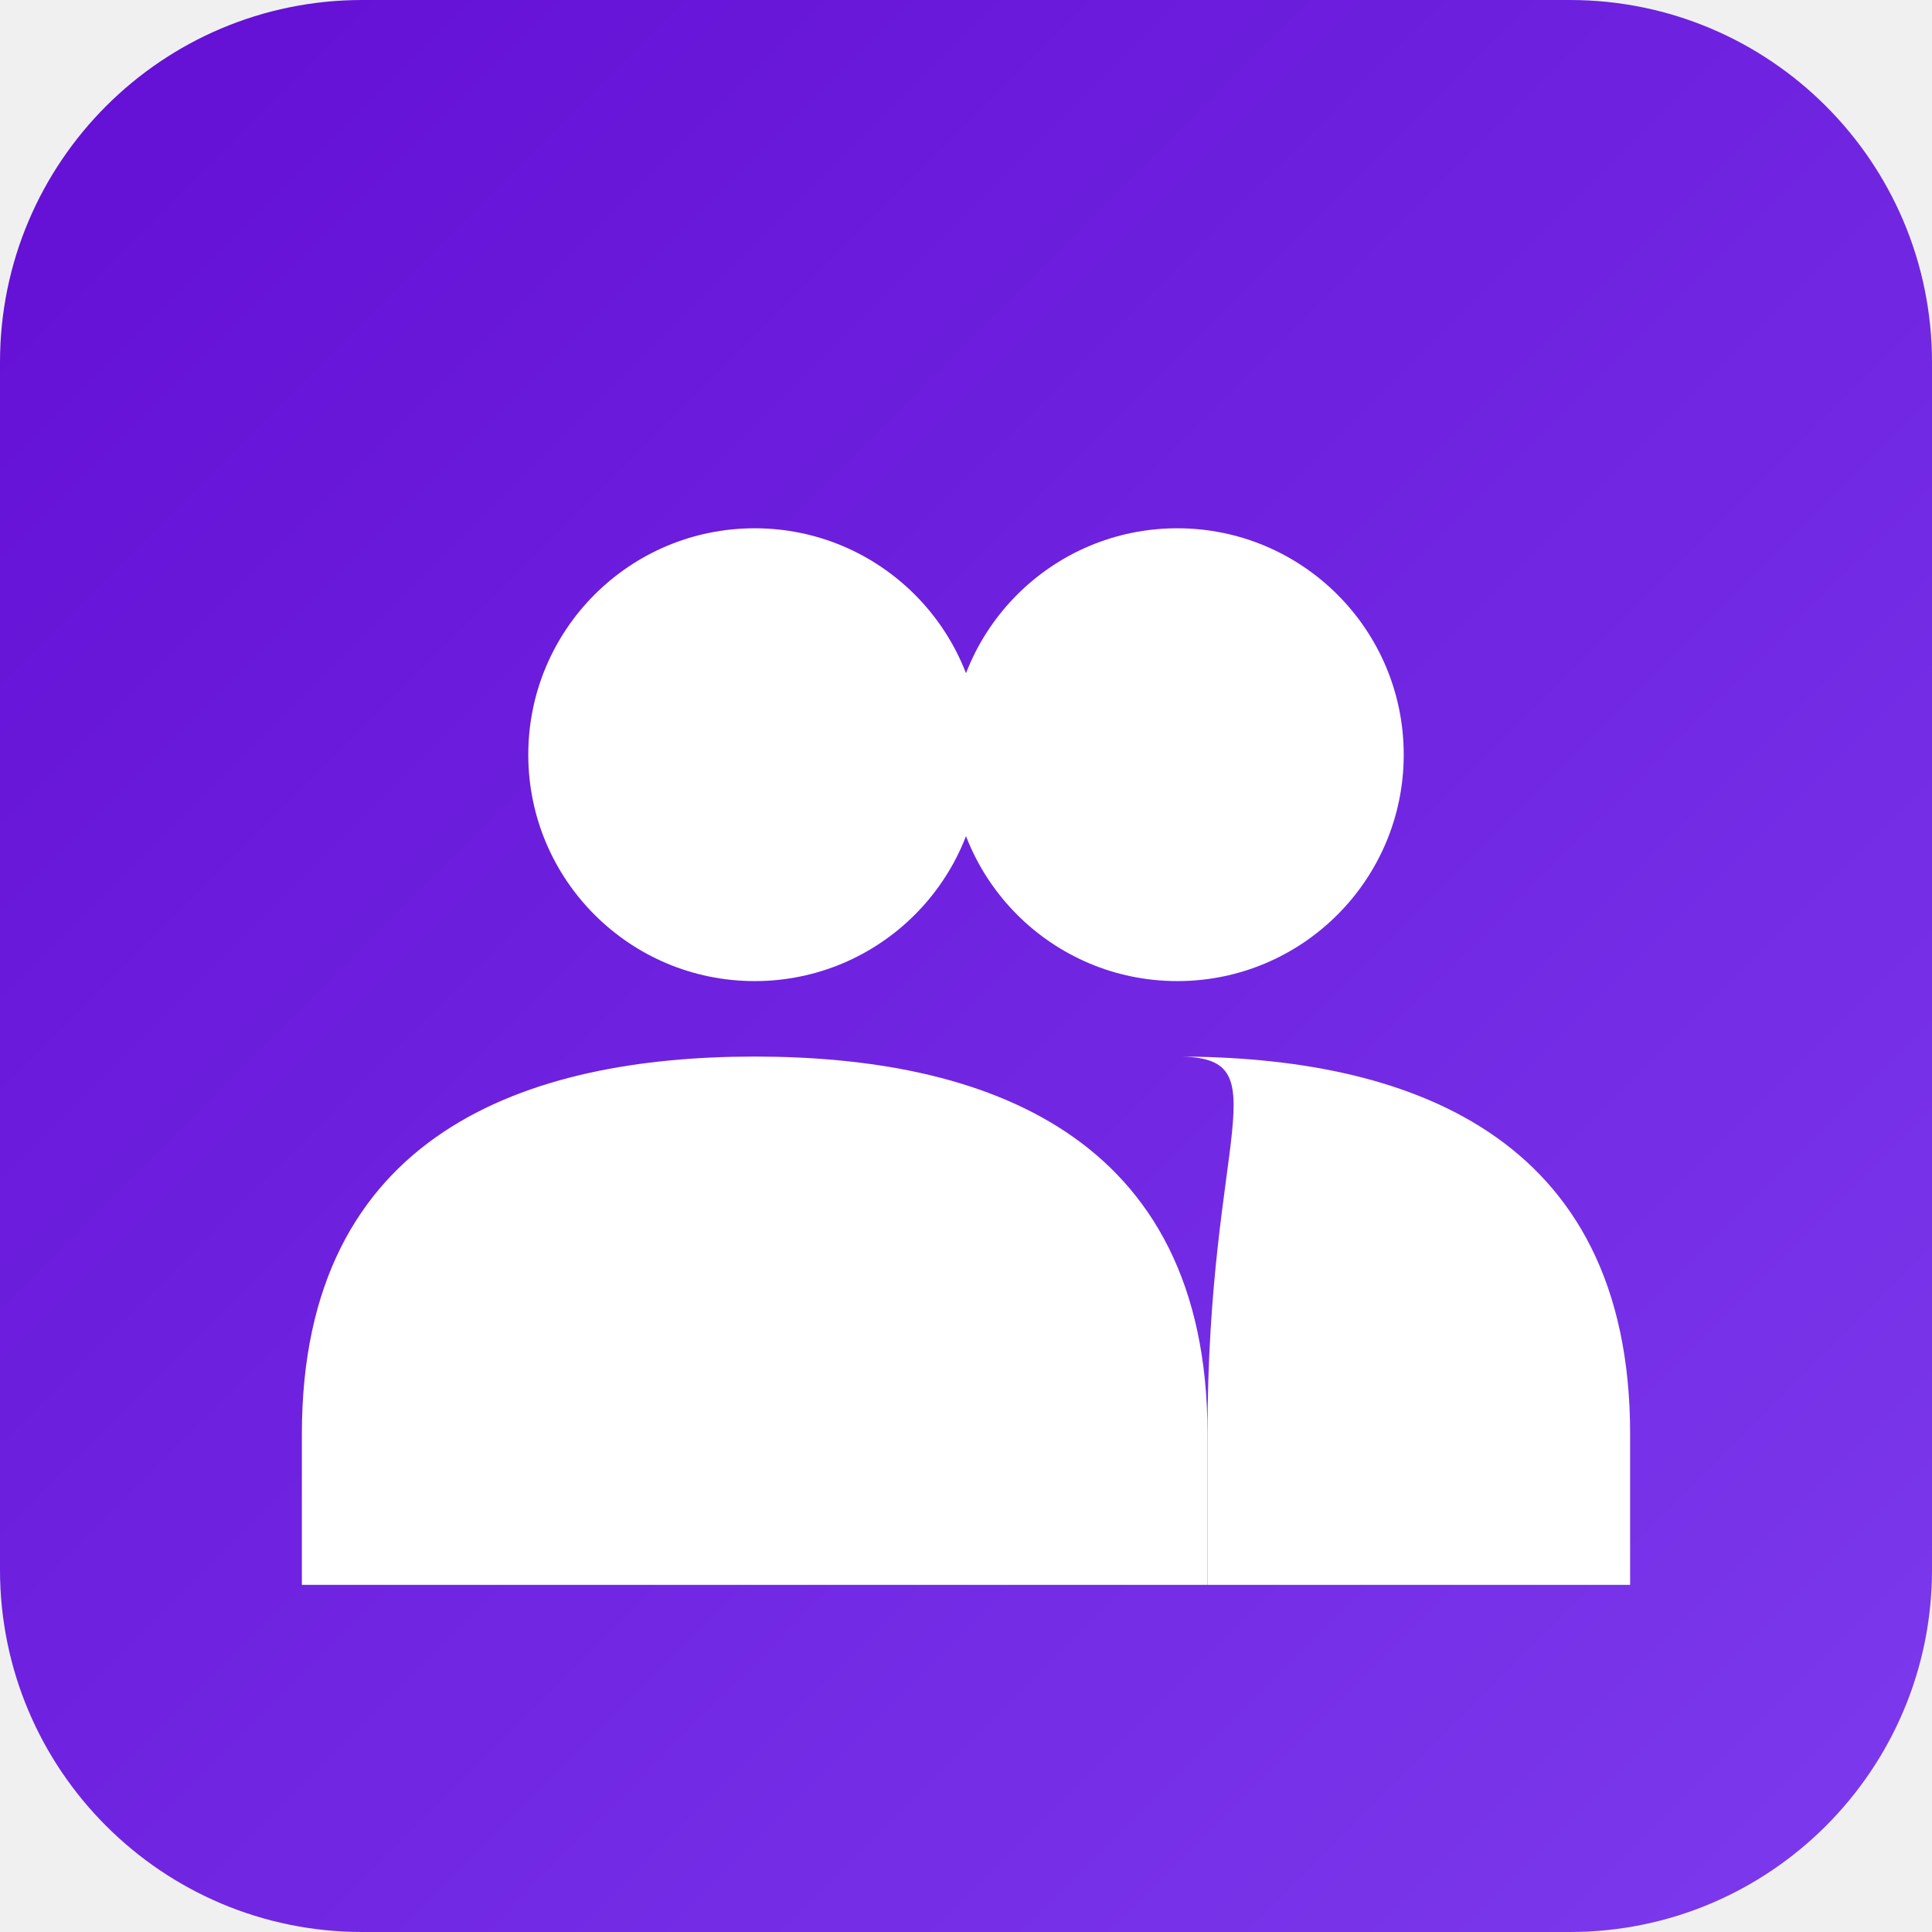
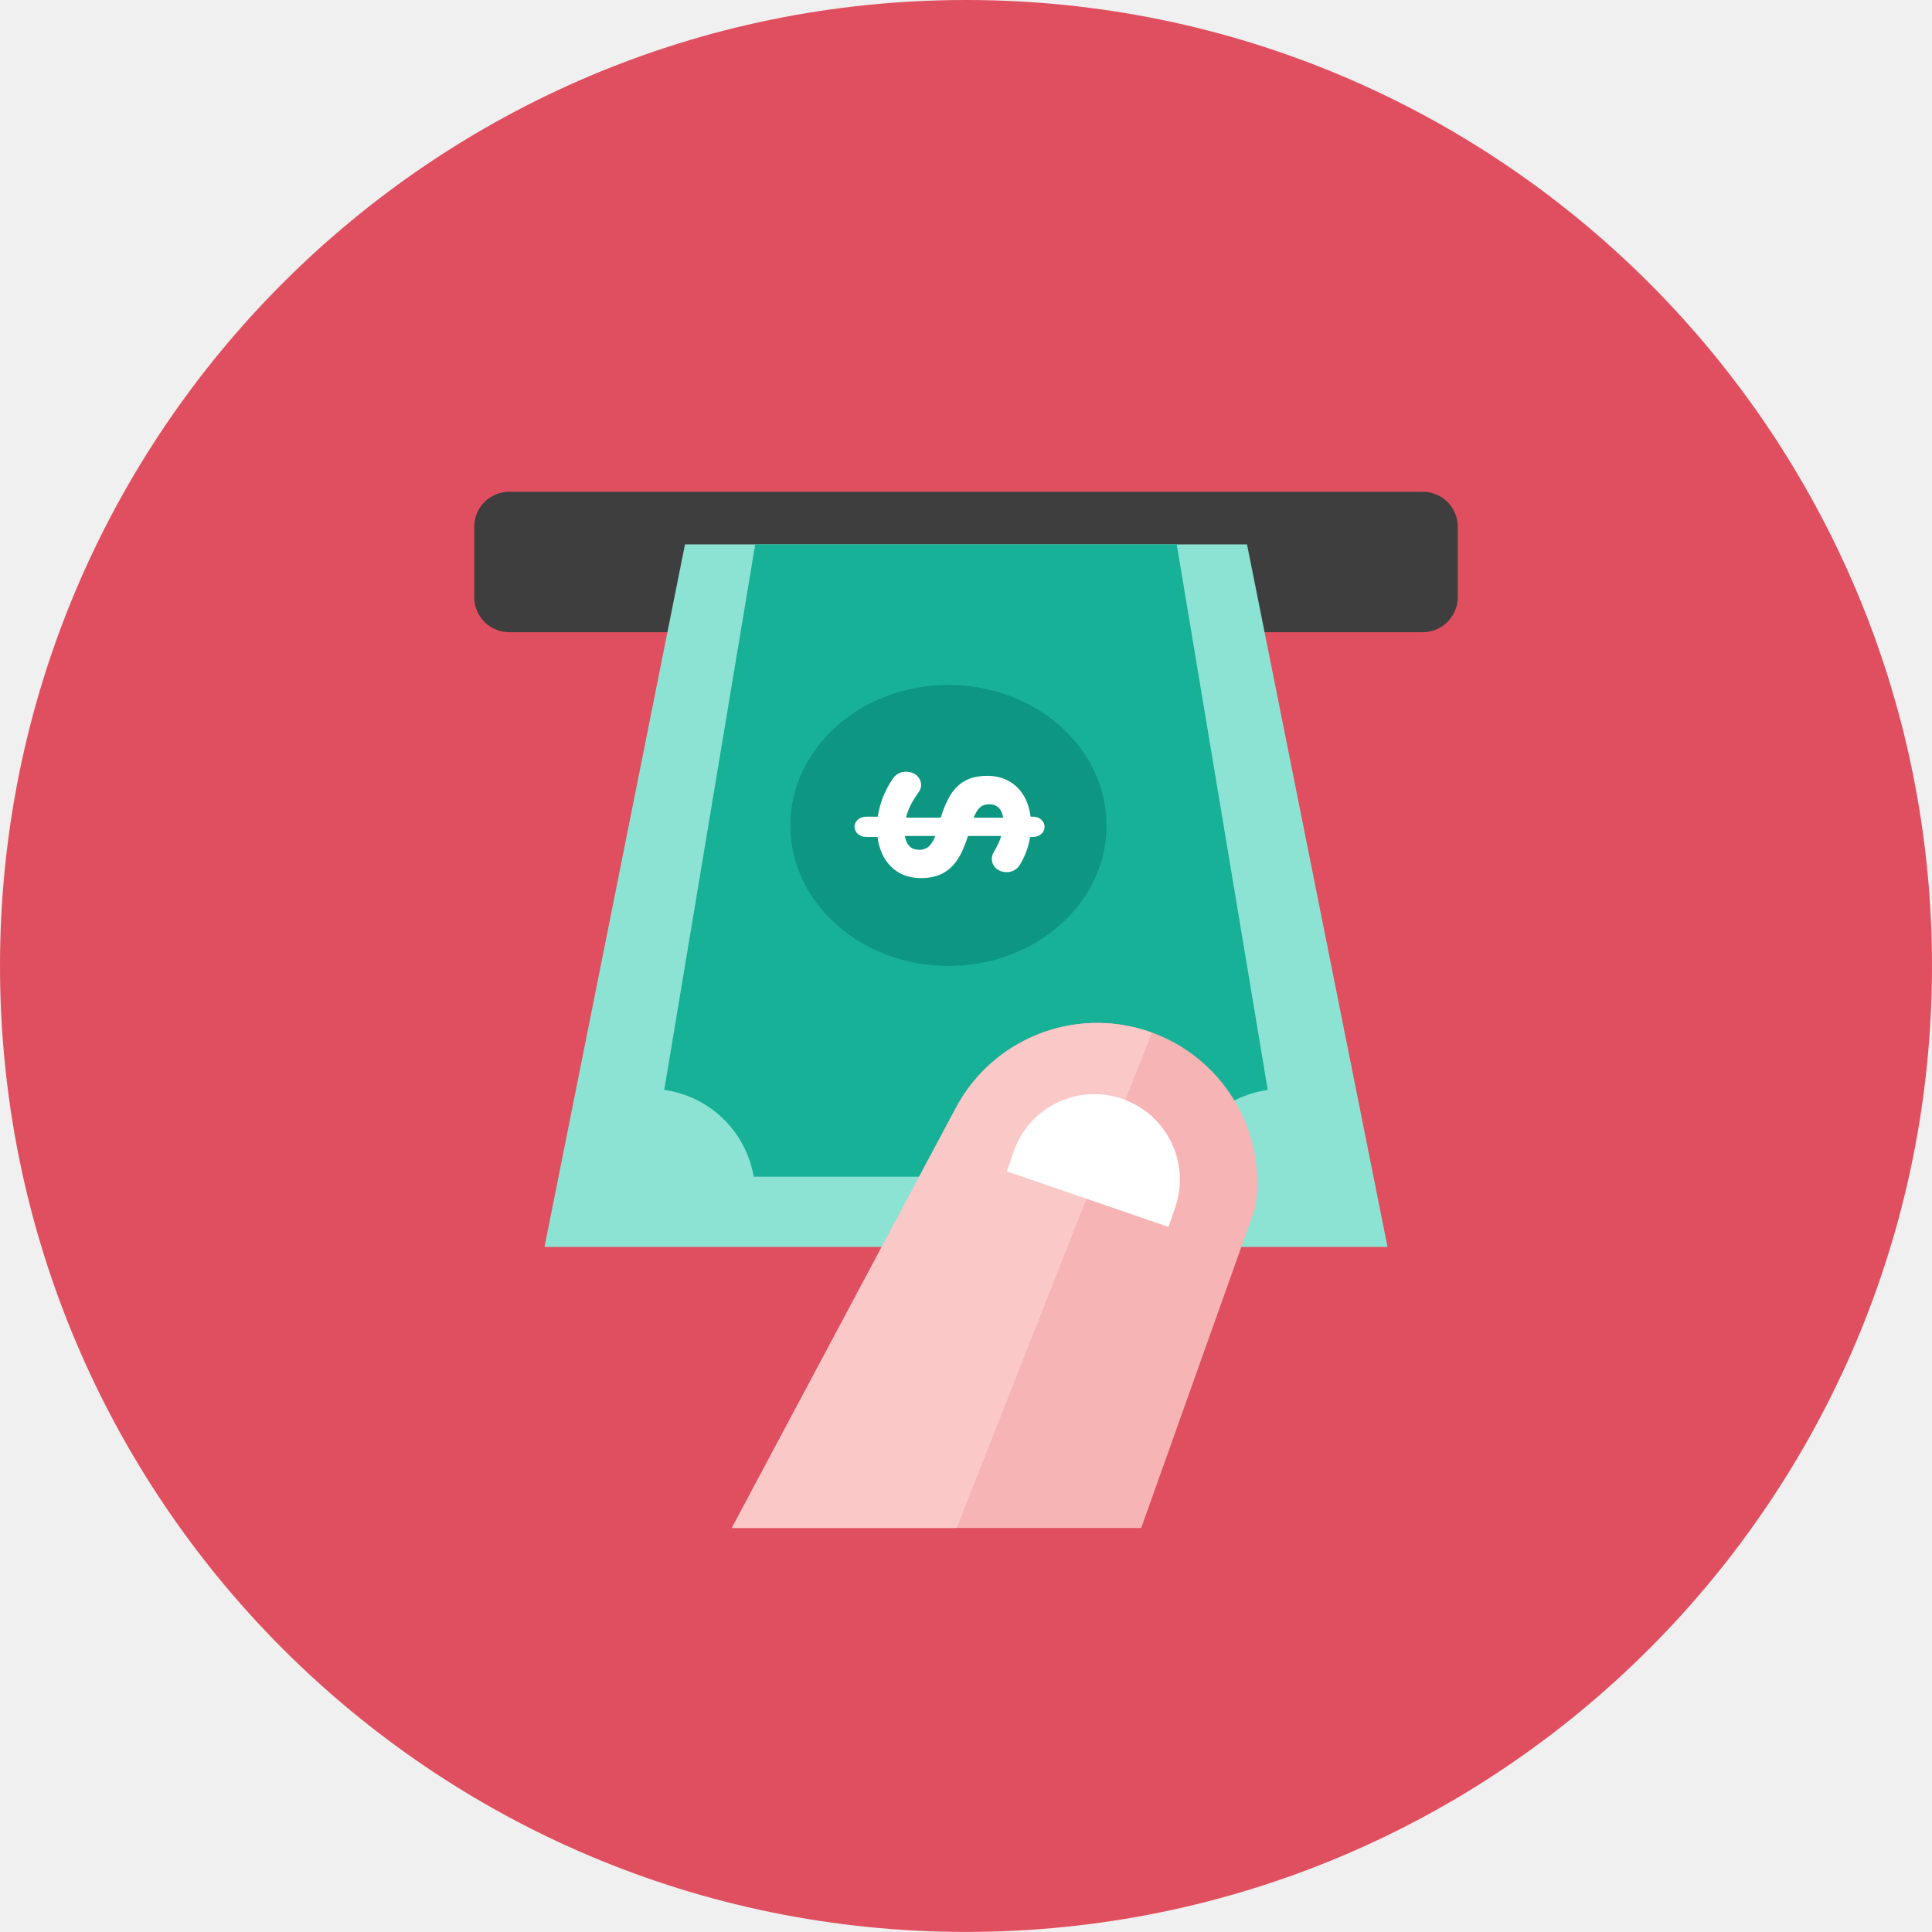
- <svg xmlns="http://www.w3.org/2000/svg" viewBox="0 0 512 512">
-   <defs>
-     <linearGradient id="bg" x1="0%" y1="0%" x2="100%" y2="100%">
-       <stop offset="0%" stop-color="#630ed4" />
-       <stop offset="100%" stop-color="#7c3aed" />
-     </linearGradient>
-   </defs>
-   <rect width="512" height="512" rx="96" fill="url(#bg)" />
-   <g fill="white">
-     <circle cx="200" cy="200" r="60" />
-     <path d="M200 280 C140 280 80 300 80 380 L80 420 L320 420 L320 380 C320 300 260 280 200 280Z" />
-     <circle cx="312" cy="200" r="60" />
-     <path d="M312 280 C372 280 432 300 432 380 L432 420 L320 420 L320 380 C320 300 340 280 312 280Z" />
+ <svg xmlns="http://www.w3.org/2000/svg" width="512" height="512" viewBox="0 0 48 48">
+   <g fill="none">
+     <path fill="#e04f5f" d="M24 47.998c13.255 0 24-10.745 24-24C48 10.746 37.255 0 24 0S0 10.745 0 23.999s10.745 23.999 24 23.999" />
+     <path fill="#3e3e3f" d="M36.218 14.835c0 .482-.39.872-.873.872h-22.69a.87.87 0 0 1-.873-.872v-1.746c0-.482.39-.872.872-.872h22.691c.483 0 .873.39.873.872z" />
+     <path fill="#8ce3d4" d="M30.982 13.526H17.018l-3.49 17.454h20.945z" />
+     <path fill="#17b198" d="M31.497 27.08a2.62 2.62 0 0 0-2.221 2.155H18.725a2.62 2.62 0 0 0-2.222-2.156l2.26-13.553h10.473z" />
+     <path fill="#0d9681" d="M23.564 23.999c2.169 0 3.927-1.563 3.927-3.491s-1.758-3.49-3.927-3.49s-3.928 1.562-3.928 3.49s1.759 3.49 3.928 3.49" />
+     <path fill="#fff" d="M25.952 20.542c0 .14-.125.251-.283.251h-.076q-.064.39-.261.701a.37.37 0 0 1-.326.174c-.207 0-.365-.145-.365-.329q0-.088.05-.17c.08-.135.146-.27.184-.4h-.827c-.223.734-.56 1.048-1.17 1.048s-1-.415-1.076-1.024h-.288c-.158 0-.283-.112-.283-.252s.125-.251.283-.251h.293a2.25 2.25 0 0 1 .381-.952a.38.38 0 0 1 .327-.164c.212 0 .37.145.37.333c0 .063-.027.13-.071.189c-.147.203-.25.396-.305.618h.865c.212-.696.512-1.039 1.159-1.039c.598 0 1 .406 1.071 1.015h.065c.158 0 .283.112.283.252m-2.714.227h-.757q.059.343.354.344c.18 0 .3-.083.403-.344m.952-.454h.734c-.038-.232-.168-.334-.342-.334c-.17 0-.284.068-.392.334" />
+     <path fill="#f7b4b4" d="m28.353 37.962l2.838-7.965a3.977 3.977 0 0 0-7.44-2.477l-5.569 10.442z" />
+     <path fill="#fbc8c8" d="M28.518 25.619a3.98 3.98 0 0 0-4.767 1.901l-5.569 10.442h5.586l4.851-12.304z" />
+     <path fill="#fff" d="M29.203 29.982a2.123 2.123 0 0 0-4.015-1.381l-.173.501l4.016 1.38z" />
  </g>
</svg>
